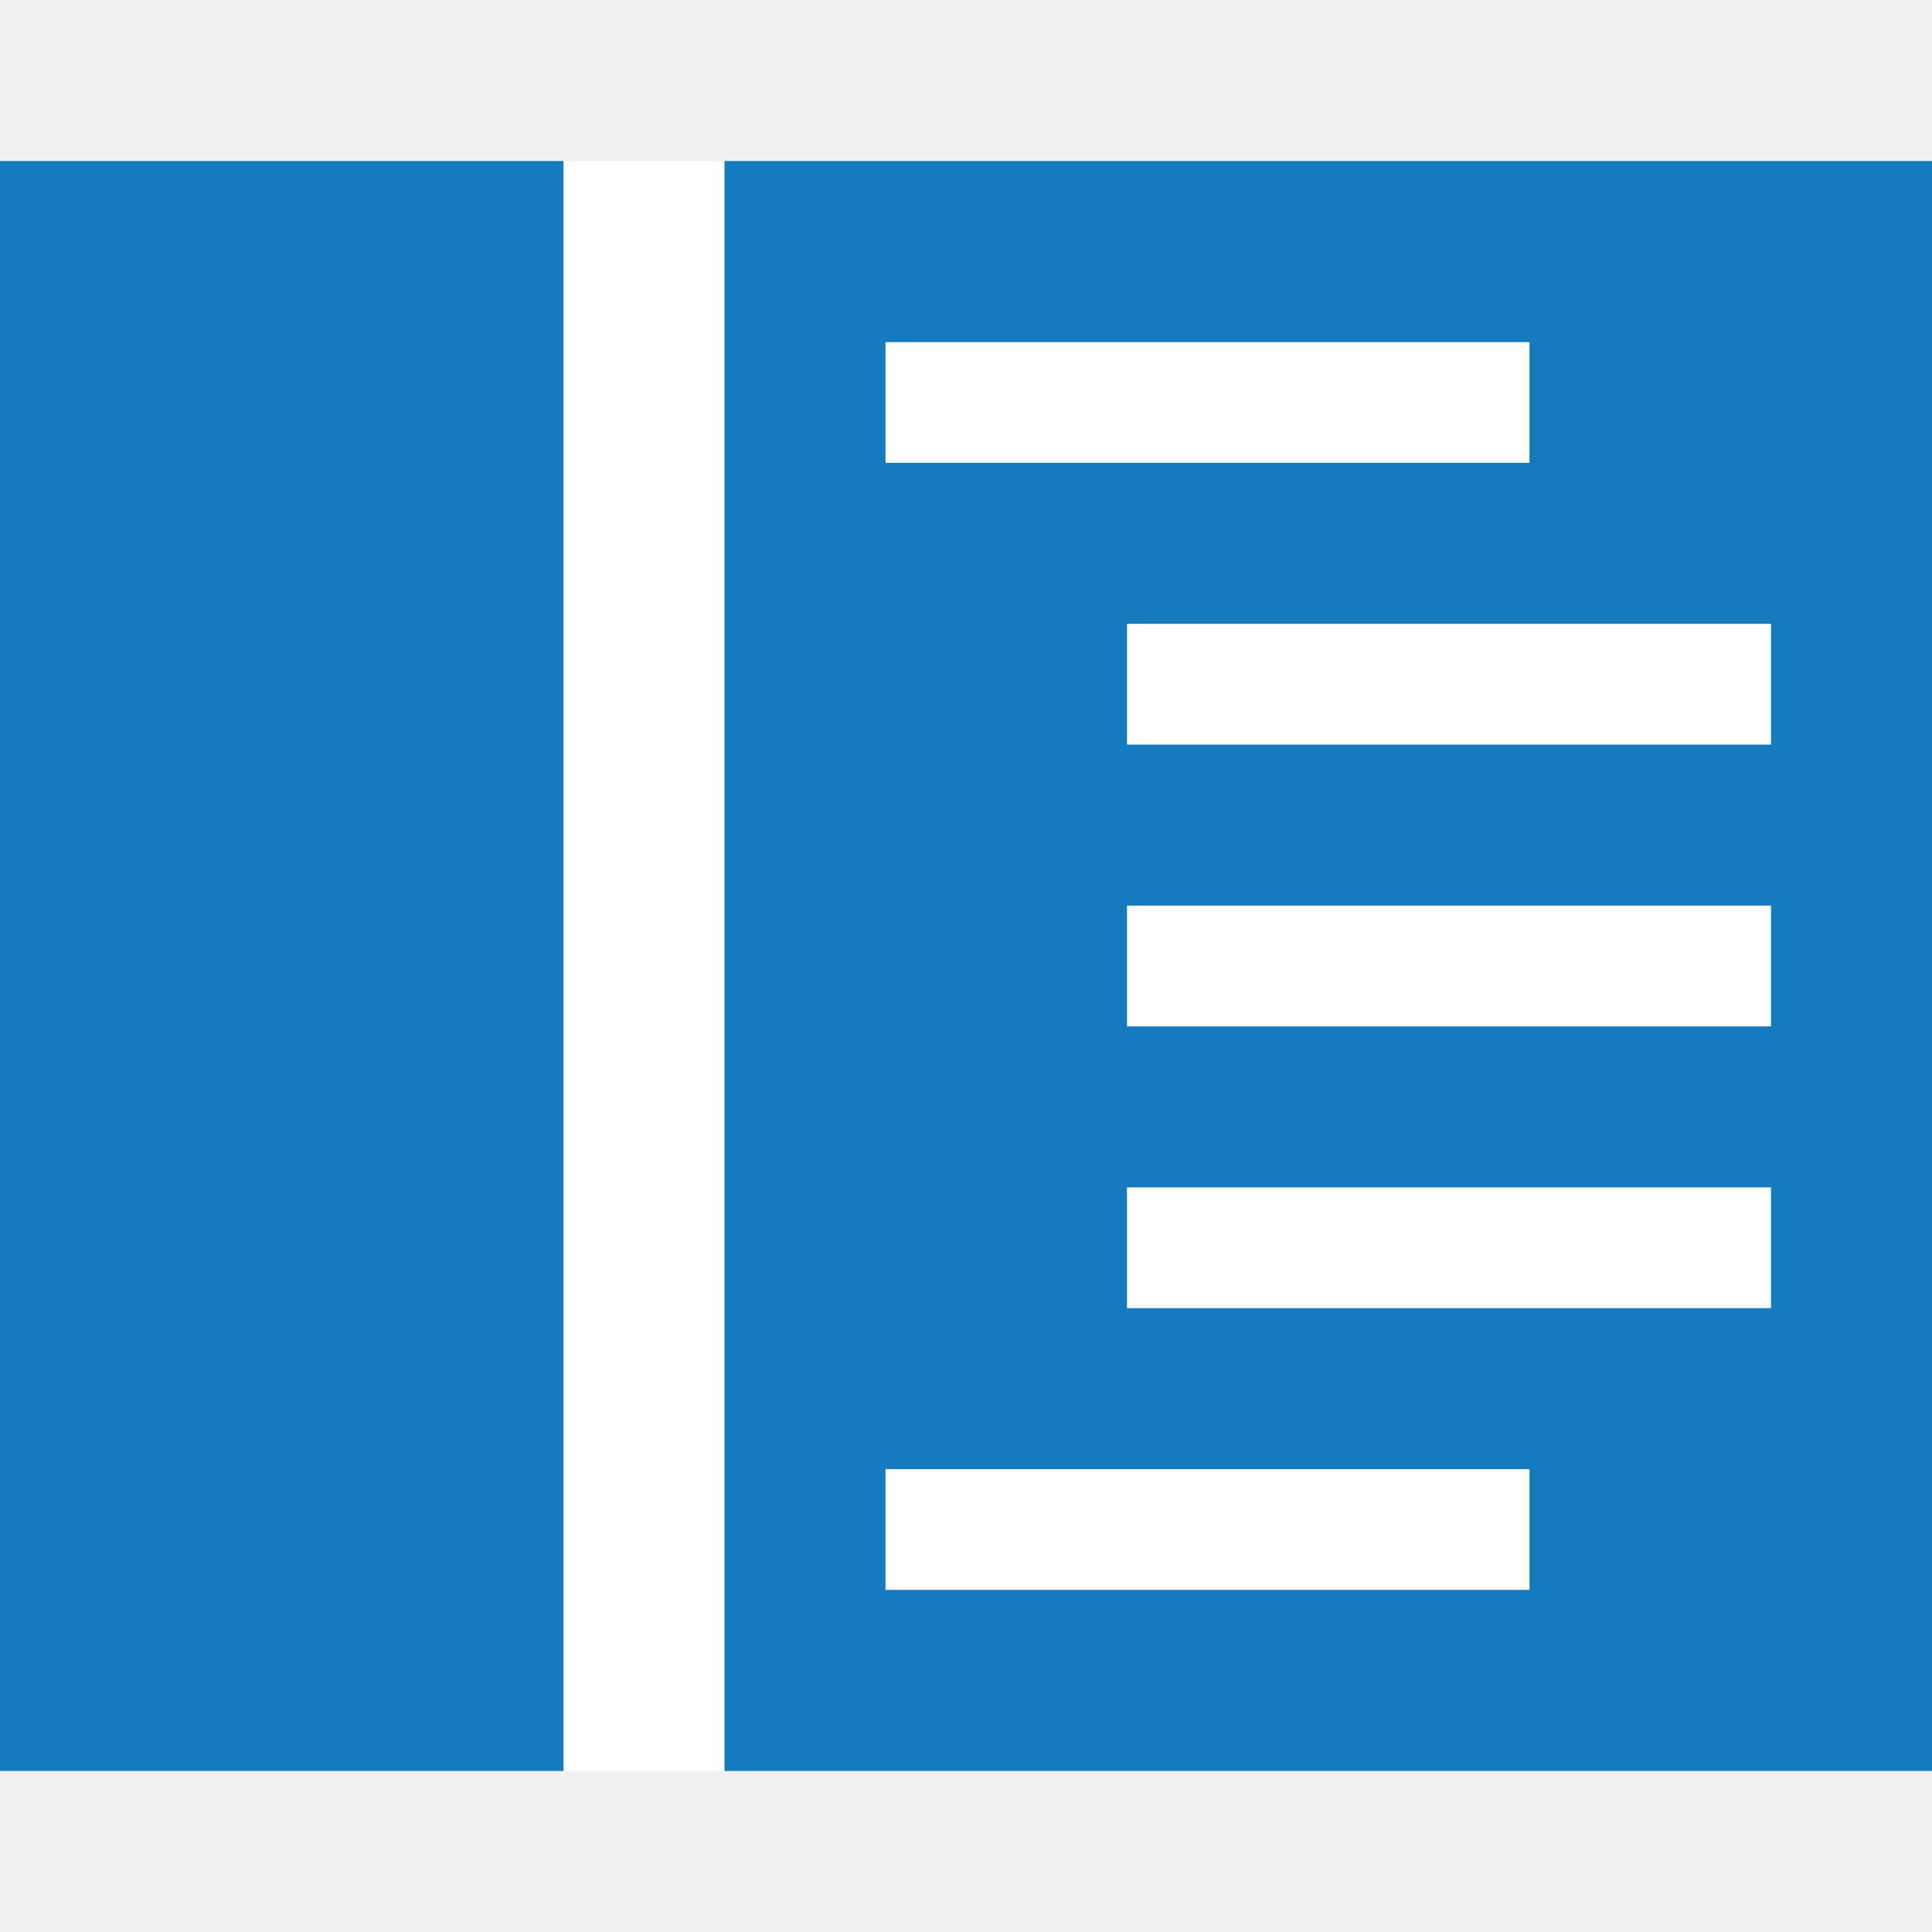
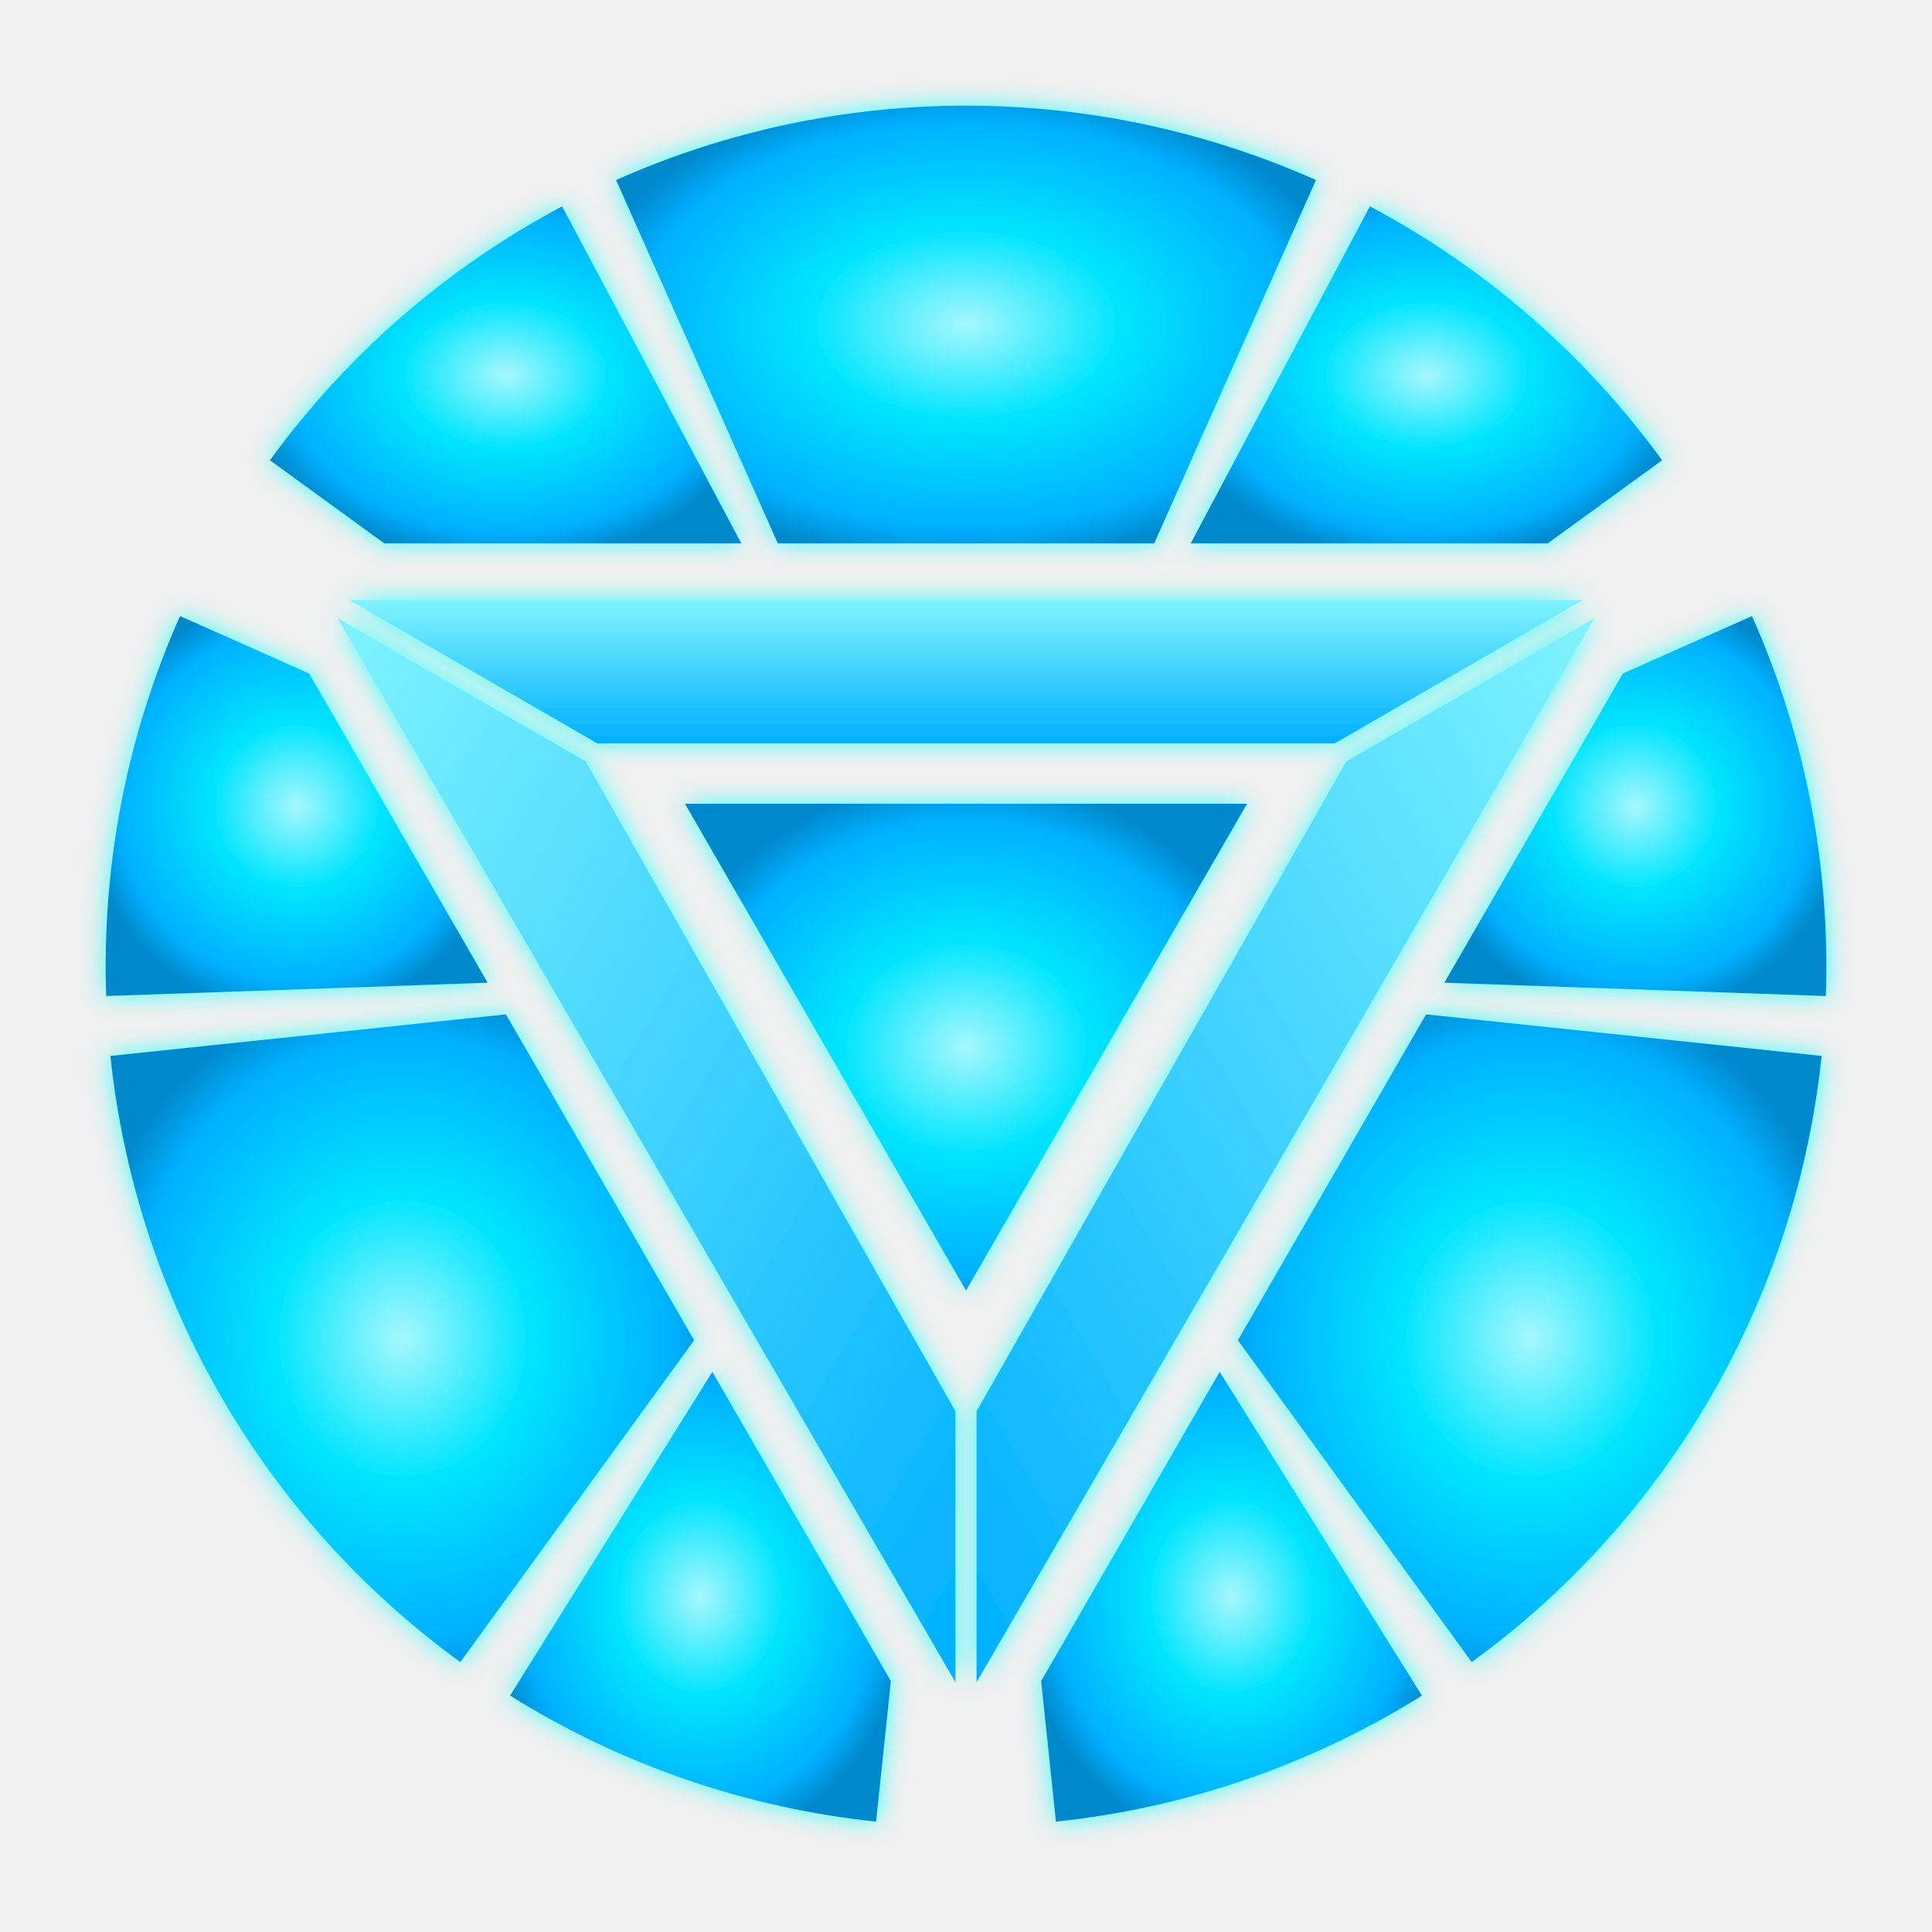
- <svg xmlns="http://www.w3.org/2000/svg" id="Layer_1" viewBox="0 0 1024 1024">
-   <style>.st0{fill:#f6f6f6;fill-opacity:0}.st1{fill:#fff}.st2{fill:#167abf}</style>
-   <path class="st0" d="M1024 1024H0V0h1024v1024z" />
-   <path class="st1" d="M1024 85.333v853.333H0V85.333h1024z" />
-   <path class="st2" d="M0 85.333h298.667v853.333H0V85.333zm1024 0v853.333H384V85.333h640zm-554.667 160h341.333v-64H469.333v64zm341.334 533.334H469.333v64h341.333l.001-64zm128-149.334H597.333v64h341.333l.001-64zm0-149.333H597.333v64h341.333l.001-64zm0-149.333H597.333v64h341.333l.001-64z" />
+ <svg xmlns="http://www.w3.org/2000/svg" viewBox="0 0 512 512" width="512" height="512">
+   <defs>
+     <radialGradient id="hpcGlow" cx="50%" cy="50%" r="55%">
+       <stop offset="0%" stop-color="#A6F7FF" />
+       <stop offset="40%" stop-color="#00E5FF" />
+       <stop offset="85%" stop-color="#00B0FF" />
+       <stop offset="100%" stop-color="#0088CC" />
+     </radialGradient>
+     <linearGradient id="facetGradTop" x1="0%" y1="0%" x2="0%" y2="100%">
+       <stop offset="0%" stop-color="#80F3FF" />
+       <stop offset="100%" stop-color="#00B0FF" />
+     </linearGradient>
+     <linearGradient id="facetGradLeft" x1="0%" y1="0%" x2="100%" y2="100%">
+       <stop offset="0%" stop-color="#80F3FF" />
+       <stop offset="100%" stop-color="#00B0FF" />
+     </linearGradient>
+     <linearGradient id="facetGradRight" x1="100%" y1="0%" x2="0%" y2="100%">
+       <stop offset="0%" stop-color="#80F3FF" />
+       <stop offset="100%" stop-color="#00B0FF" />
+     </linearGradient>
+     <filter id="neonBloom" x="-20%" y="-20%" width="140%" height="140%">
+       <feGaussianBlur stdDeviation="3.2" result="blur" />
+       <feColorMatrix type="matrix" values="0 0 0 0 0   0 0.9 0 0 0.9   0 0 1 0 1  0 0 0 0.75 0" result="bloom" />
+       <feMerge>
+         <feMergeNode in="bloom" />
+         <feMergeNode in="SourceGraphic" />
+       </feMerge>
+     </filter>
+   </defs>
+   <g filter="url(#neonBloom)" fill="url(#hpcGlow)">
+     <polygon points="256.00,342.00 330.48,213.00 181.52,213.00" />
+     <polygon fill="url(#facetGradTop)" points="92.47,159.00 419.53,159.00 353.71,197.00 158.29,197.00" />
+     <polygon fill="url(#facetGradLeft)" points="89.39,163.76 155.21,201.76 253.20,374.00 253.20,445.80" />
+     <polygon fill="url(#facetGradRight)" points="422.61,163.76 258.80,445.80 258.80,374.00 356.79,201.76" />
+     <path d="M 348.74 47.71 A 228.00 228.00 0 0 0 163.26 47.71 L 206.13 144.00 L 305.87 144.00 Z" />
+     <path d="M 29.25 279.83 A 228.00 228.00 0 0 0 121.98 440.46 L 183.94 355.18 L 134.07 268.82 Z" />
+     <path d="M 390.02 440.46 A 228.00 228.00 0 0 0 482.75 279.83 L 377.93 268.82 L 328.06 355.18 Z" />
+     <path d="M 440.46 121.98 A 228.00 228.00 0 0 0 363.04 54.69 L 315.55 144.00 L 410.15 144.00 Z" />
+     <path d="M 483.86 263.96 A 228.00 228.00 0 0 0 464.29 163.26 L 430.07 178.50 L 382.77 260.43 Z" />
+     <path d="M 148.96 54.69 A 228.00 228.00 0 0 0 71.54 121.98 L 101.85 144.00 L 196.45 144.00 Z" />
+     <path d="M 47.71 163.26 A 228.00 228.00 0 0 0 28.14 263.96 L 129.23 260.43 L 81.93 178.50 Z" />
+     <path d="M 135.18 449.35 A 228.00 228.00 0 0 0 232.17 482.75 L 236.08 445.50 L 188.78 363.57 Z" />
+     <path d="M 279.83 482.75 A 228.00 228.00 0 0 0 376.82 449.35 L 323.22 363.57 L 275.92 445.50 Z" />
+   </g>
</svg>
